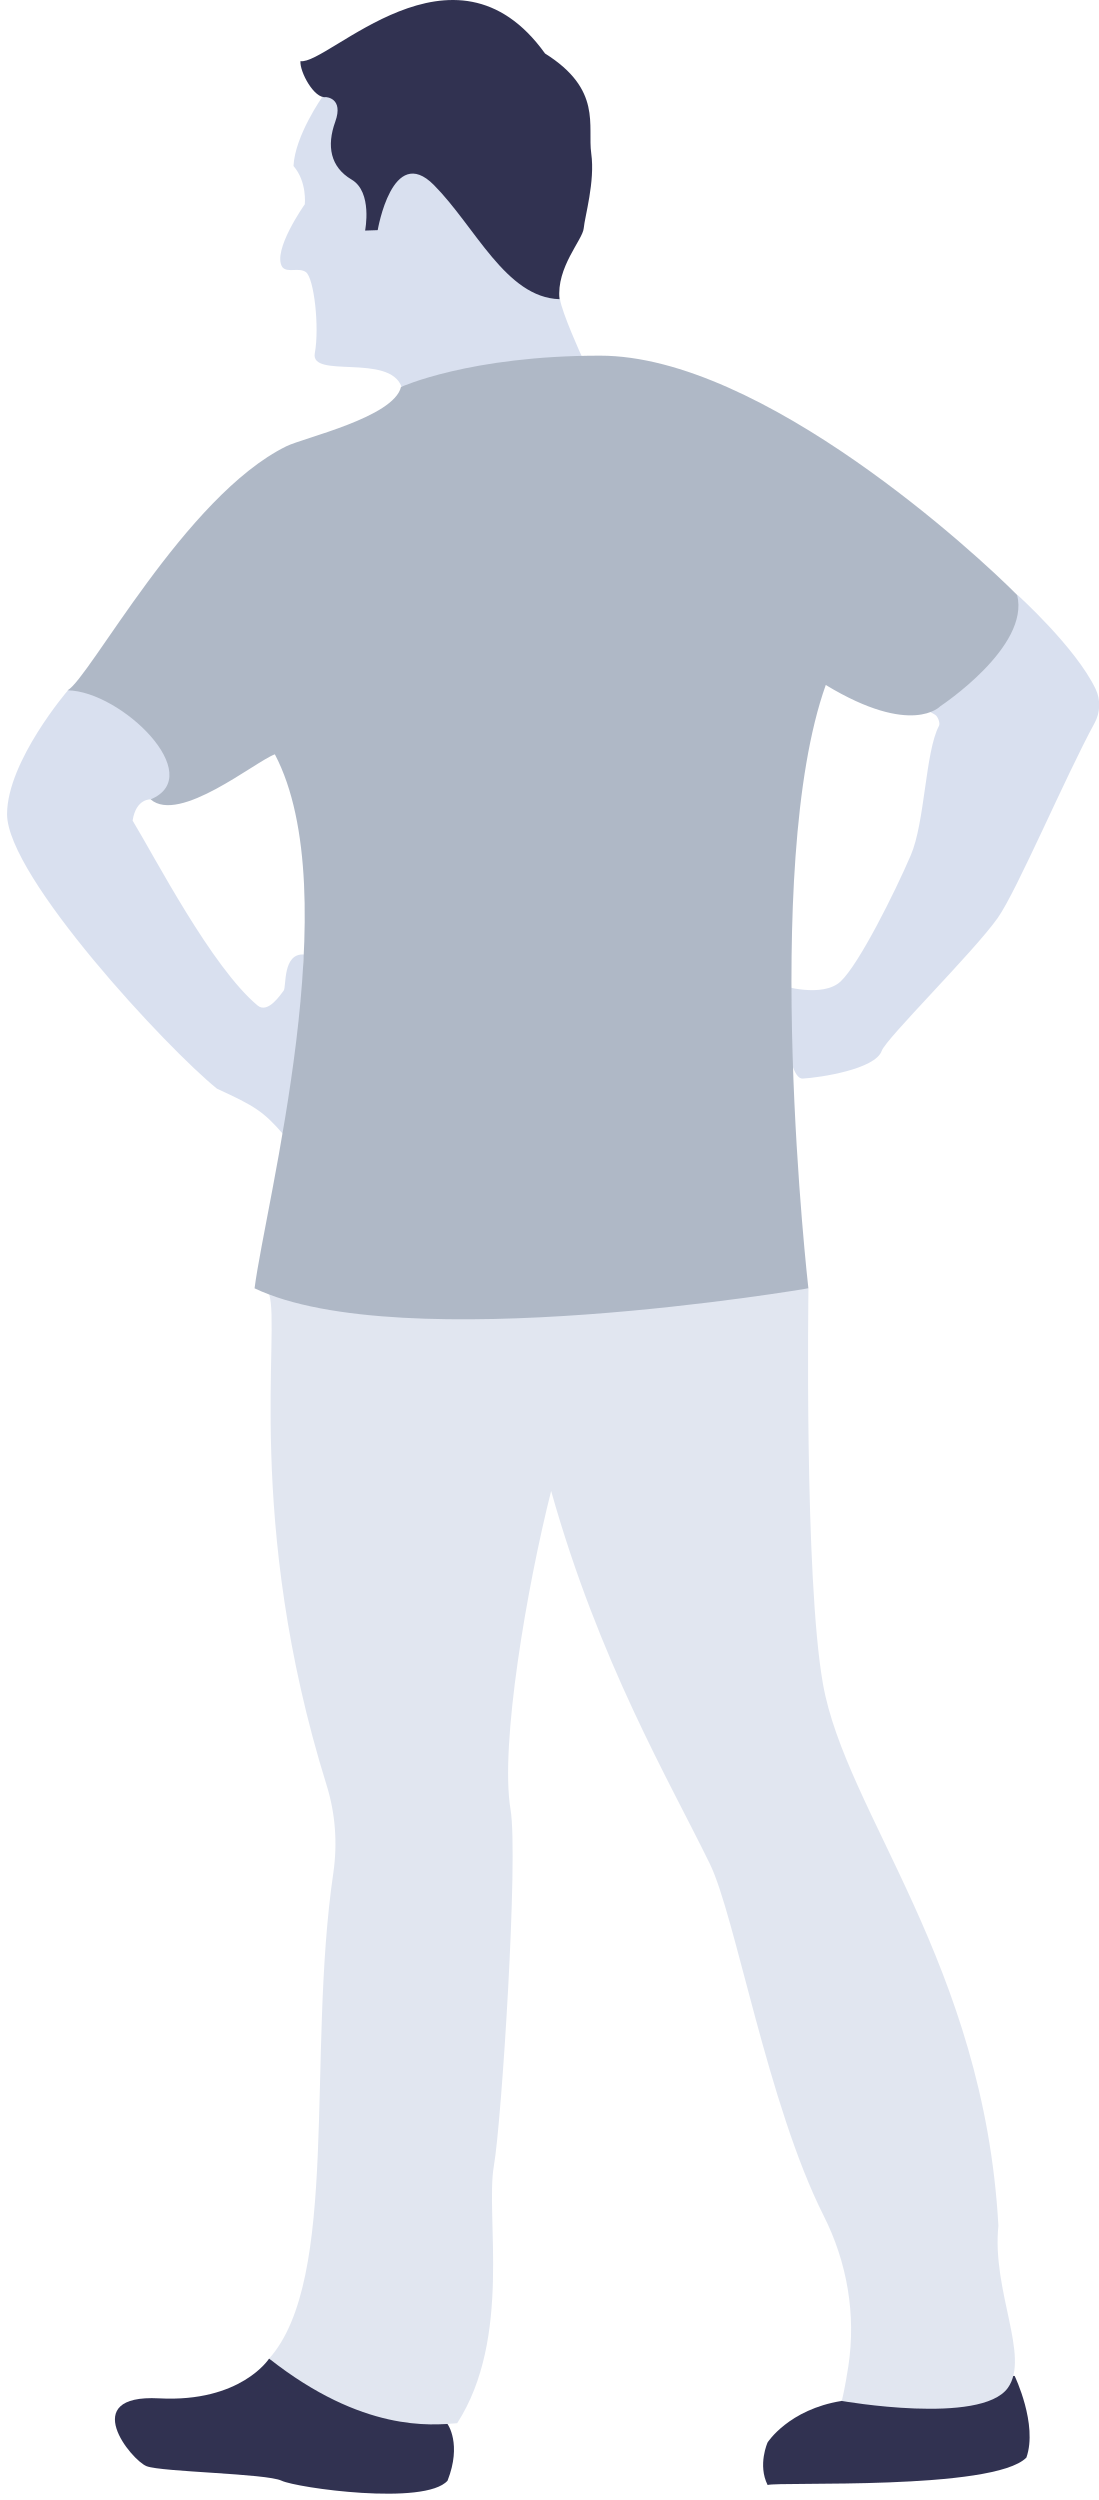
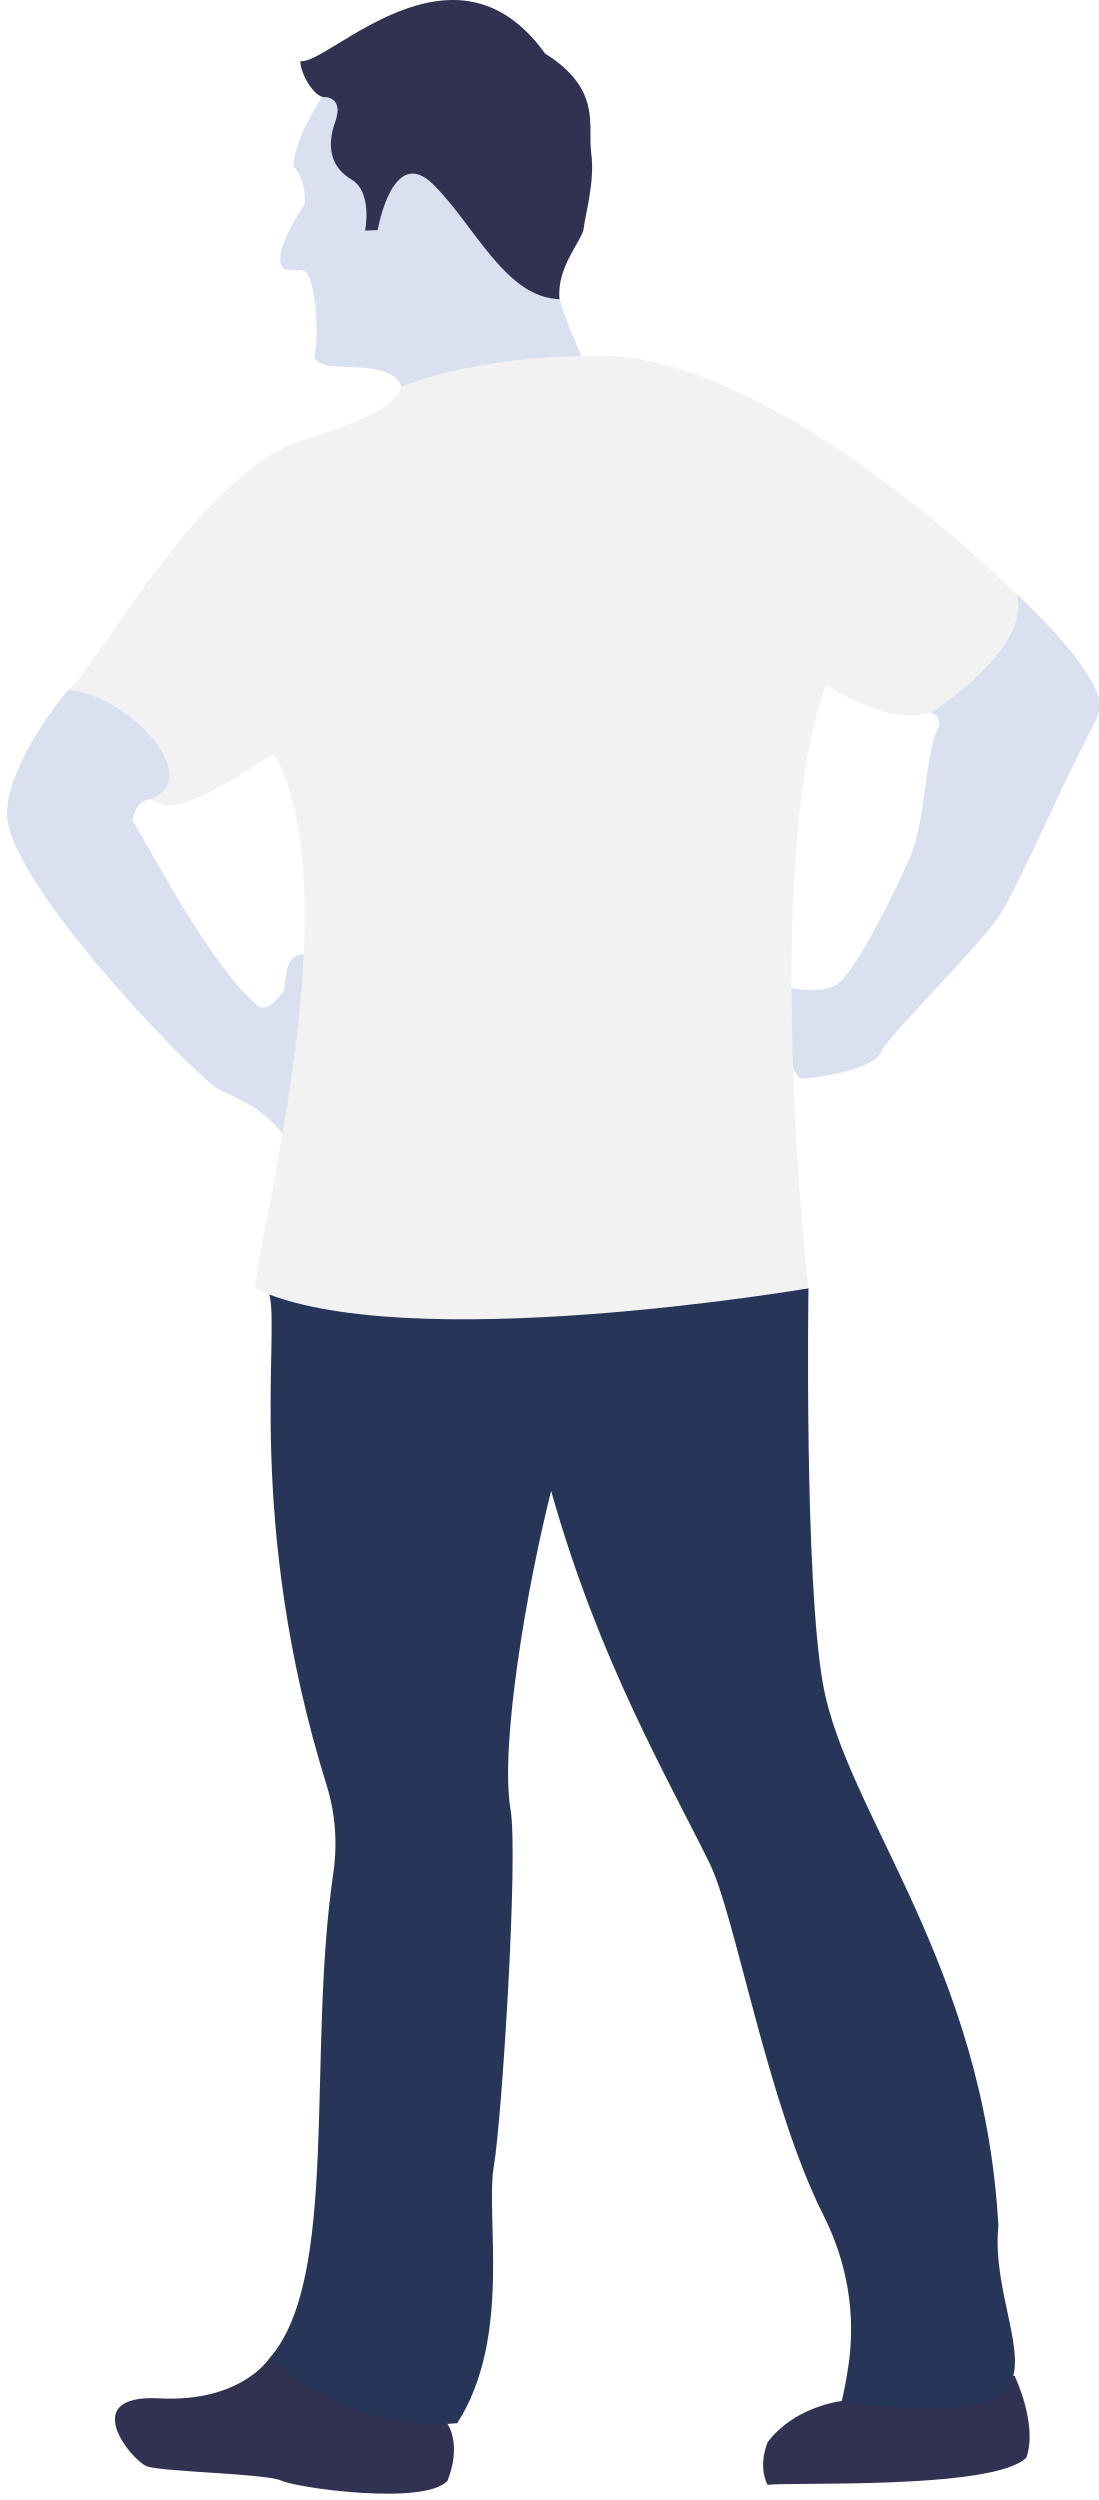
<svg xmlns="http://www.w3.org/2000/svg" xmlns:xlink="http://www.w3.org/1999/xlink" width="109" height="248" viewBox="0 0 109 248" version="1.1">
-   <g id="Canvas" transform="translate(-10039 61)">
+   <g id="Canvas" transform="translate(-10037 28)">
    <g id="Group">
      <g id="Vector">
-         <use xlink:href="#path0_fill" transform="translate(10114.7 174.687)" fill="#313251" />
+         <use xlink:href="#path0_fill" transform="translate(10112.7 207.687)" fill="#313251" />
      </g>
      <g id="Vector">
-         <use xlink:href="#path1_fill" transform="translate(10039.7 6.62075)" fill="#D9E0EF" />
+         <use xlink:href="#path1_fill" transform="translate(10037.7 39.6208)" fill="#D9E0EF" />
      </g>
      <g id="Vector">
-         <use xlink:href="#path2_fill" transform="translate(10066.8 -53.5592)" fill="#D9E0EF" />
+         <use xlink:href="#path2_fill" transform="translate(10064.8 -20.5592)" fill="#D9E0EF" />
      </g>
      <g id="Vector">
-         <use xlink:href="#path3_fill" transform="translate(10050.4 172.976)" fill="#313251" />
+         <use xlink:href="#path3_fill" transform="translate(10048.4 205.976)" fill="#313251" />
      </g>
      <g id="Vector">
-         <use xlink:href="#path4_fill" transform="translate(10116.5 -1.97639)" fill="#D9E0EF" />
+         <use xlink:href="#path4_fill" transform="translate(10114.5 31.0236)" fill="#D9E0EF" />
      </g>
      <g id="Vector">
-         <use xlink:href="#path5_fill" transform="translate(10065.7 66.8011)" fill="#E1E6F0" />
+         <use xlink:href="#path5_fill" transform="translate(10063.7 99.8011)" fill="#273559" />
      </g>
      <g id="Vector">
-         <use xlink:href="#path6_fill" transform="translate(10045.7 -25.7187)" fill="#AFB8C6" />
+         <use xlink:href="#path6_fill" transform="translate(10043.7 7.28131)" fill="#F2F2F2" />
      </g>
      <g id="Vector">
-         <use xlink:href="#path7_fill" transform="translate(10068.8 -61)" fill="#313251" />
+         <use xlink:href="#path7_fill" transform="translate(10066.8 -28)" fill="#313251" />
      </g>
    </g>
  </g>
  <defs>
    <path id="path0_fill" d="M 24.954 0.008C 24.954 0.008 27.269 4.809 26.119 8.104C 22.883 11.4 1.526 10.468 0.447 10.826C -0.559 8.821 0.447 6.6 0.447 6.6C 0.447 6.6 2.533 3.333 7.782 2.487C 13.031 -0.278 24.954 0.008 24.954 0.008Z" />
    <path id="path1_fill" d="M 6.04 0.86C 6.04 0.86 0.014 7.881 0 13.139C 0 19.344 15.935 36.438 20.825 40.378C 24.607 42.112 25.427 42.642 27.368 44.863C 28.26 43 28.433 38.071 28.433 38.071C 28.433 38.071 32.575 36.638 33.941 35.119C 35.206 33.715 39.507 33.644 39.406 31.294C 39.262 27.969 36.343 31.637 35.624 31.609C 34.904 31.58 34.559 31.895 33.581 31.938C 32.603 31.981 28.893 31.222 29.483 27.067C 27.297 26.895 27.728 30.291 27.44 30.649C 27.153 31.007 25.887 32.984 24.852 32.125C 20.278 28.299 14.684 17.452 12.455 13.784C 12.8 11.534 14.281 11.678 14.281 11.678L 18.409 11.248L 17.761 2.364L 10.427 0L 6.04 0.86Z" />
    <path id="path2_fill" d="M 4.191 2.149C 4.191 2.149 1.459 6.018 1.315 9.027C 2.681 10.603 2.436 12.824 2.436 12.824C 2.436 12.824 -0.843 17.452 0.207 19.057C 0.725 19.673 1.847 19.043 2.552 19.558C 3.357 20.16 3.903 25.018 3.429 27.597C 2.954 30.176 10.85 27.582 12.043 30.95C 14.114 33.744 29.891 27.869 29.891 27.869C 29.891 27.869 27.935 23.57 27.748 22.224C 27.561 20.877 12.748 0 12.748 0L 4.191 2.149Z" />
    <path id="path3_fill" d="M 15.292 0C 15.292 0 12.502 4.37 4.377 3.94C -3.749 3.51 1.644 10.102 3.154 10.675C 4.664 11.248 15.019 11.391 16.529 12.108C 18.039 12.824 30.767 14.615 32.996 12.108C 34.434 8.454 32.996 6.491 32.996 6.491L 15.292 0Z" />
    <path id="path4_fill" d="M 23.442 0C 23.442 0 29.195 5.187 31.18 9.314C 31.697 10.388 31.654 11.664 31.079 12.709C 28.159 18.068 23.385 29.331 21.472 32.039C 19.07 35.435 10.398 43.989 9.967 45.221C 9.319 47.055 3.854 47.872 2.128 47.972C 0.403 48.072 0 38.73 0 38.73C 0 38.73 4.099 40.02 5.897 38.329C 7.723 36.609 11.261 29.517 12.843 25.834C 14.267 22.539 14.281 15.561 15.647 12.982C 15.791 12.709 15.532 12.036 15.259 11.878C 13.231 10.761 11.692 9.013 11.692 9.013L 23.442 0Z" />
    <path id="path5_fill" d="M -8.77792e-07 0.602C 1.136 4.127 -2.474 23.04 5.695 49.276C 6.572 52.084 6.788 55.05 6.371 57.959C 3.71 76.07 7.033 98.251 -8.77792e-07 106.175C 9.276 113.482 16.064 112.795 18.653 112.58C 24.118 104.083 21.429 92.032 22.292 87.06C 23.068 82.59 24.737 56.412 23.946 51.712C 22.867 45.264 25.599 29.503 27.973 20.103C 32.747 37.068 39.651 48.76 43.721 57.099C 46.252 62.286 49.444 80.956 55.01 92.004C 57.34 96.618 58.232 101.819 57.455 106.934C 57.139 109.026 56.808 110.373 56.808 110.373C 56.808 110.373 70.6 112.795 73.275 109.083C 75.504 105.974 71.679 99.483 72.34 92.992C 70.902 67.015 57.196 52.027 54.938 39.246C 53.069 28.715 53.5 -1.62897e-14 53.5 -1.62897e-14L -8.77792e-07 0.602Z" />
    <path id="path6_fill" d="M 33.078 3.109C 32.359 6.118 23.442 8.139 21.716 8.984C 11.692 13.899 2.157 32.053 0 33.199C 5.321 33.271 13.921 41.653 8.241 44.017C 11.088 46.482 18.61 40.263 20.566 39.547C 27.8 53.302 19.66 83.966 18.552 92.52C 33.078 99.44 73.491 92.52 73.491 92.52C 73.491 92.52 68.745 50.809 75.216 32.669C 83.774 37.856 86.578 34.776 86.578 34.776C 86.578 34.776 95.495 28.901 94.2 23.742C 90.389 19.874 68.932 4.37273e-07 52.824 4.37273e-07C 39.881 4.37273e-07 33.078 3.109 33.078 3.109Z" />
    <path id="path7_fill" d="M 2.52 9.633C 1.37 9.819 -0.083 7.111 0.004 6.065C 2.736 6.495 15.248 -7.26 24.266 5.306C 29.975 8.888 28.465 12.47 28.853 15.236C 29.242 18.001 28.206 21.497 28.106 22.643C 28.005 23.79 25.373 26.512 25.704 29.679C 20.383 29.521 17.362 22.5 13.235 18.345C 9.122 14.204 7.669 22.83 7.669 22.83L 6.418 22.873C 6.418 22.873 7.18 19.047 5.08 17.815C 2.966 16.568 2.592 14.476 3.455 12.083C 4.318 9.69 2.52 9.633 2.52 9.633Z" />
  </defs>
</svg>
